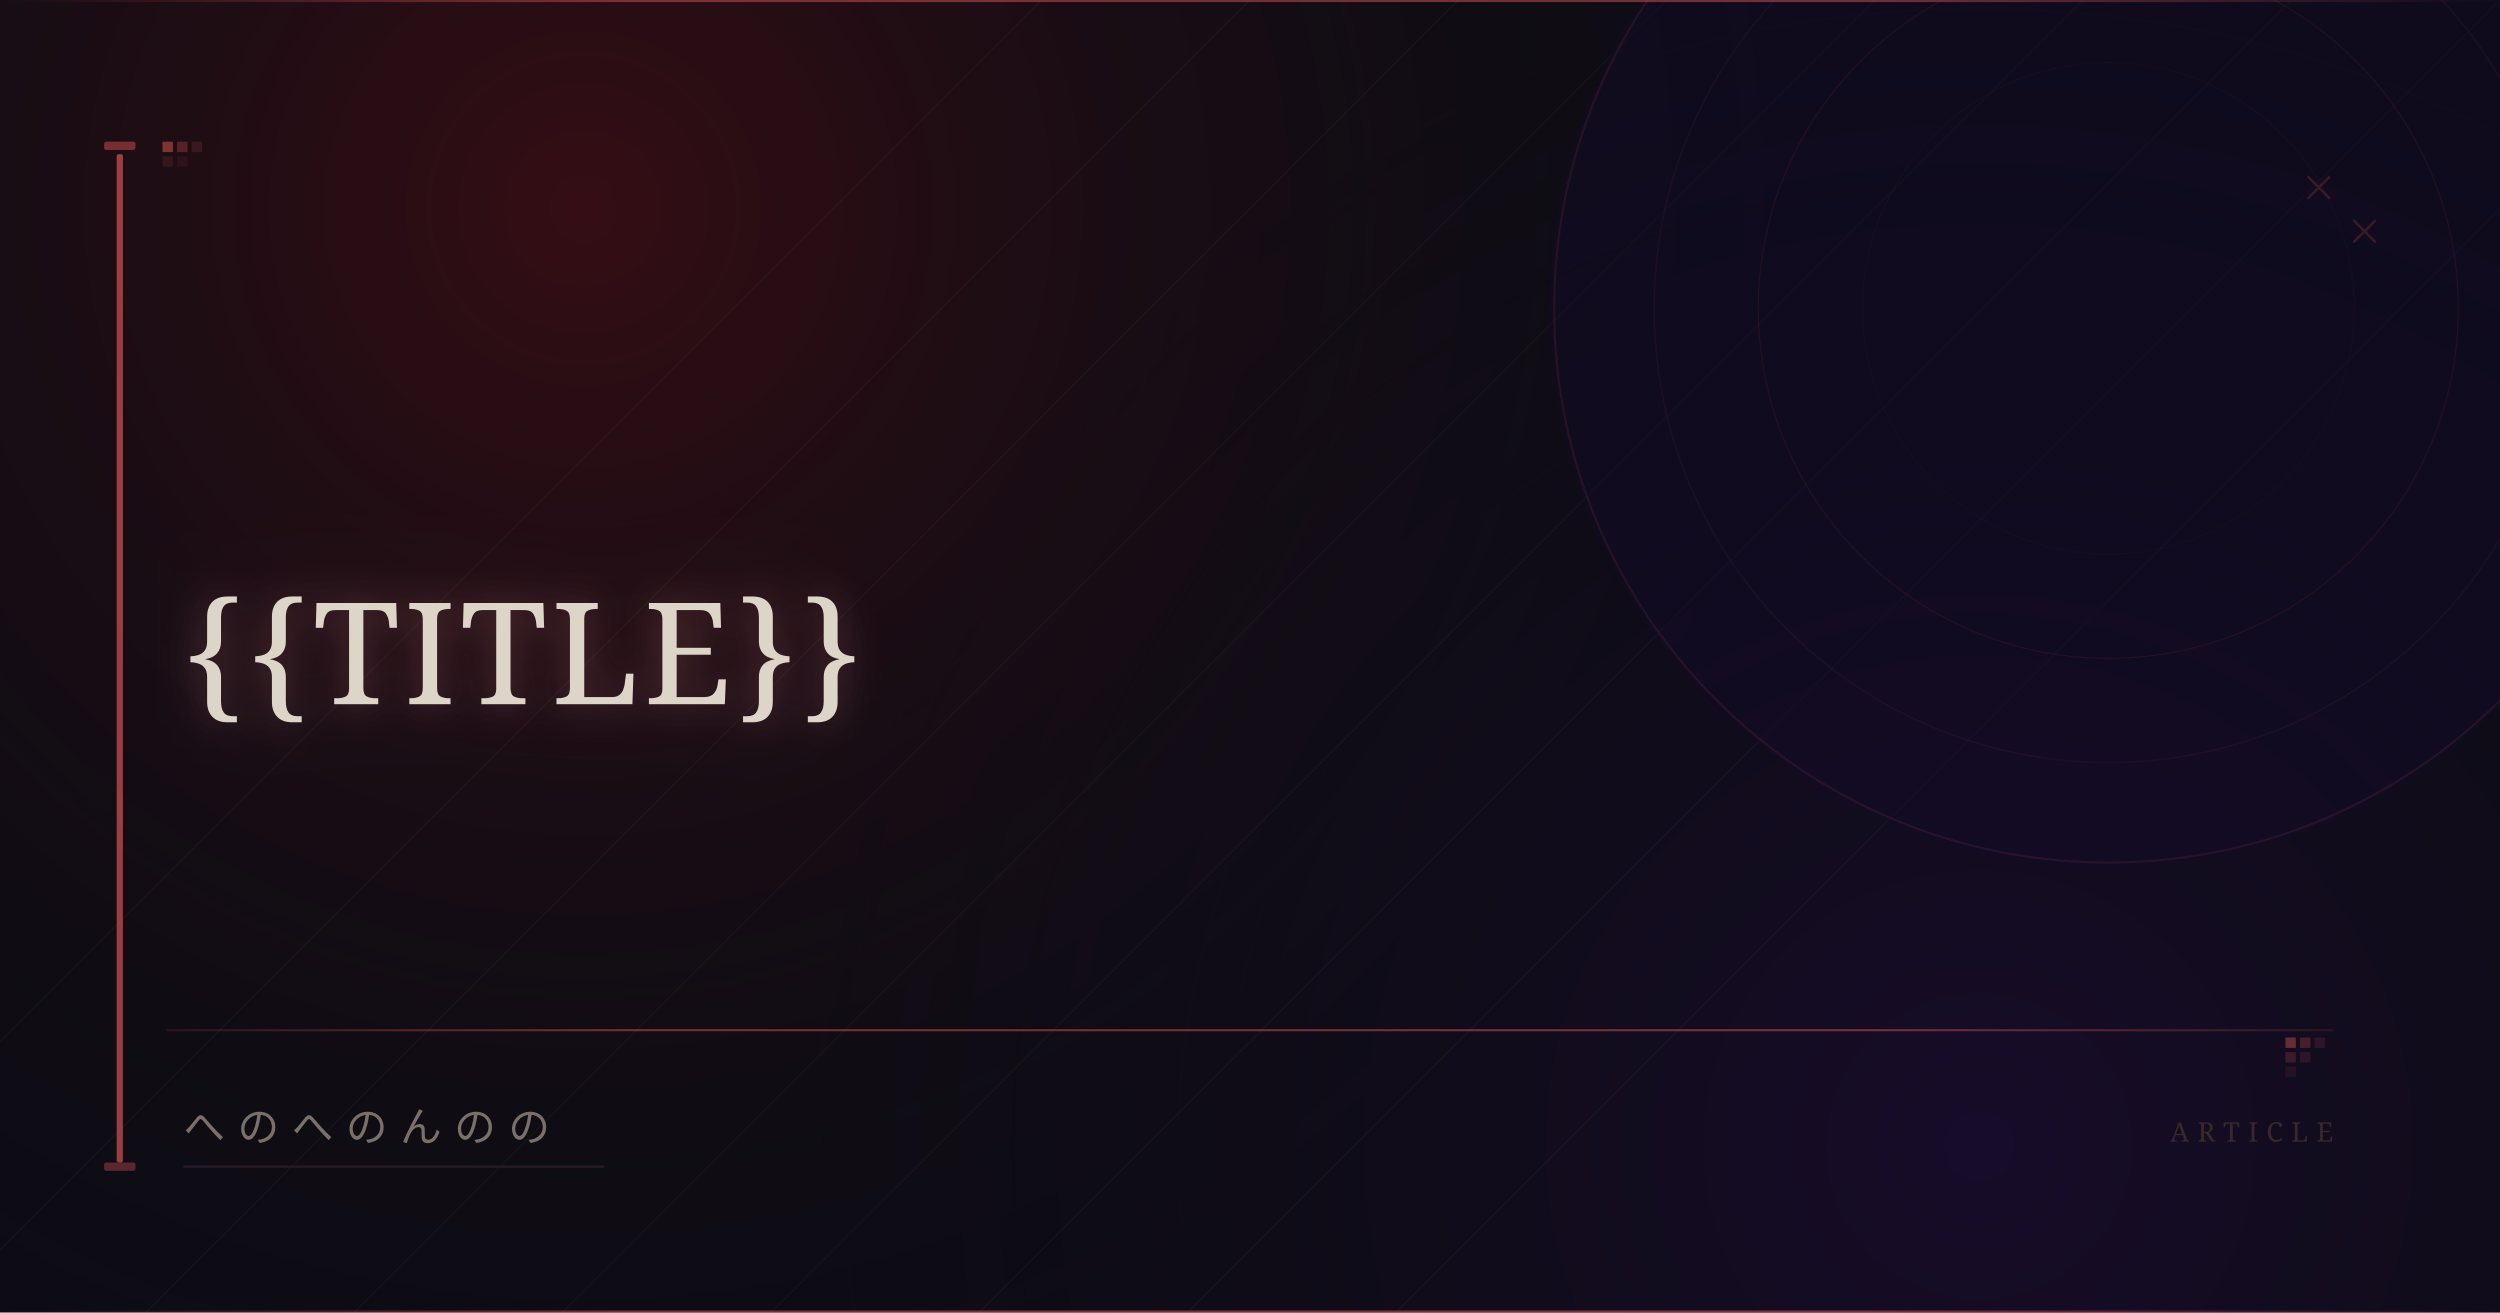
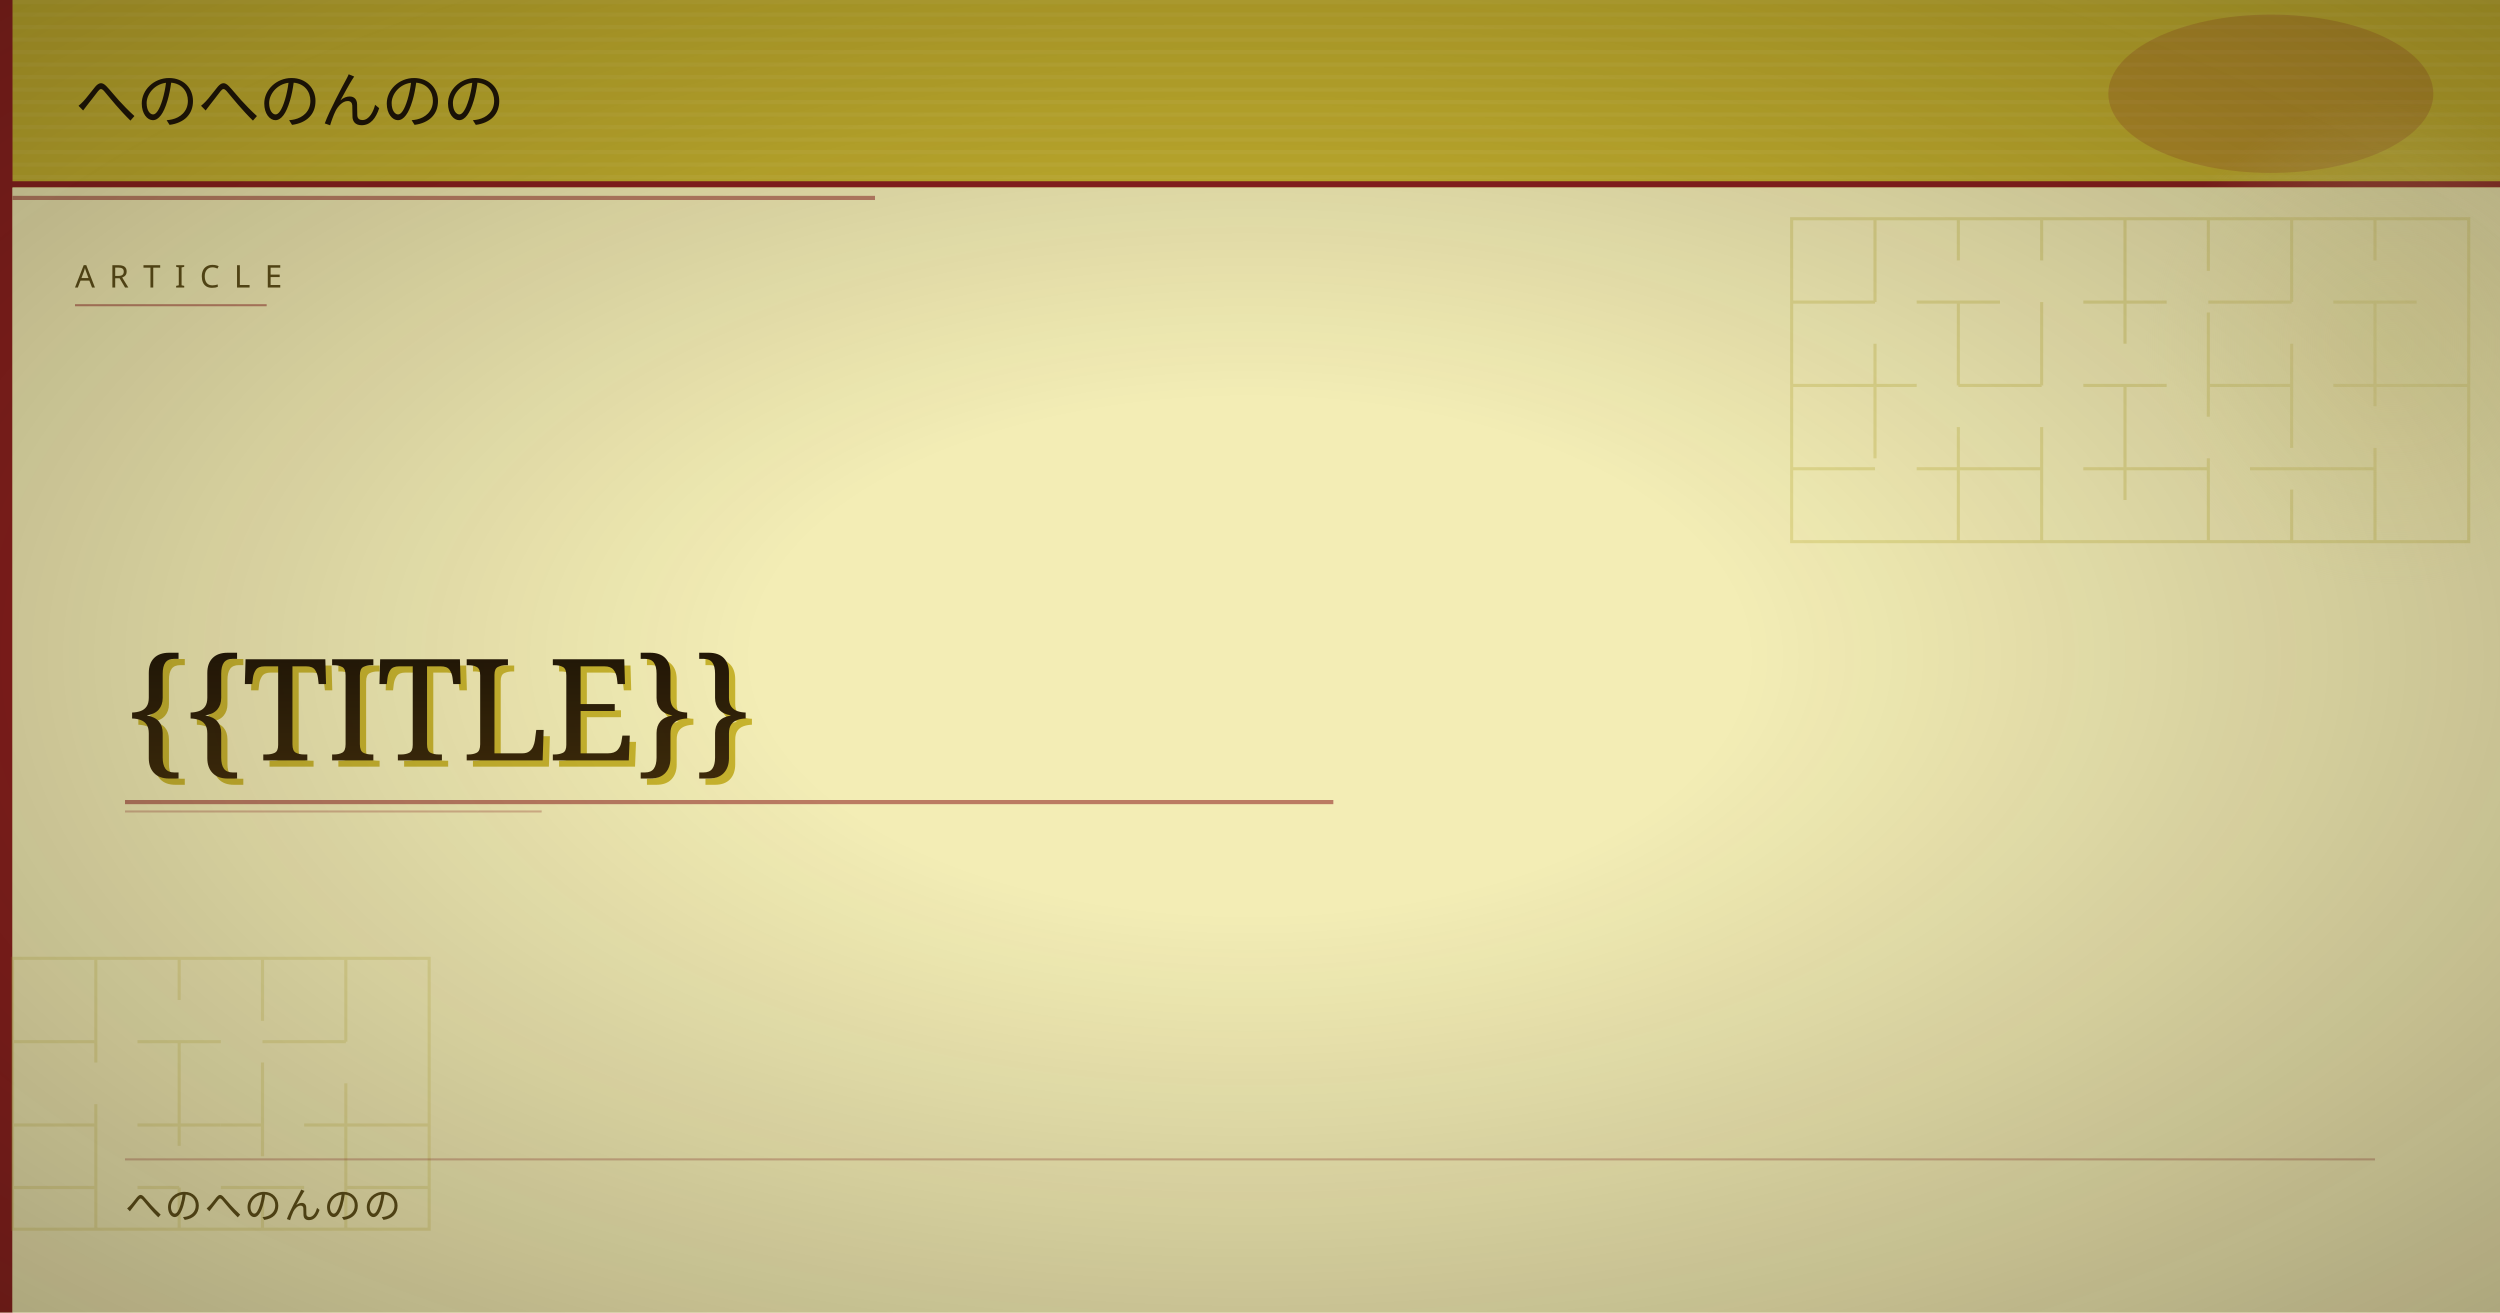
<svg xmlns="http://www.w3.org/2000/svg" width="1200" height="630" viewBox="0 0 1200 630">
  <defs>
-     <radialGradient id="g-ember" gradientUnits="userSpaceOnUse" cx="280" cy="100" r="600">
-       <stop offset="0%" stop-color="#5a0f14" stop-opacity="0.52" />
-       <stop offset="100%" stop-color="#0d0c14" stop-opacity="0" />
+     <radialGradient id="vign" cx="50%" cy="50%" r="70%">
+       <stop offset="28%" stop-color="#1a1206" stop-opacity="0" />
+       <stop offset="100%" stop-color="#1a1206" stop-opacity="0.32" />
    </radialGradient>
-     <radialGradient id="g-void" gradientUnits="userSpaceOnUse" cx="950" cy="550" r="580">
-       <stop offset="0%" stop-color="#1e0c37" stop-opacity="0.62" />
-       <stop offset="100%" stop-color="#0d0c14" stop-opacity="0" />
+     <radialGradient id="echo" cx="50%" cy="50%" r="50%">
+       <stop offset="0%" stop-color="#e9e19c" stop-opacity="0.52" />
+       <stop offset="100%" stop-color="#e9e19c" stop-opacity="0" />
    </radialGradient>
-     <linearGradient id="g-hr" gradientUnits="userSpaceOnUse" x1="0" y1="0" x2="1200" y2="0">
-       <stop offset="0%" stop-color="#cf5050" stop-opacity="0" />
-       <stop offset="25%" stop-color="#cf5050" stop-opacity="0.52" />
-       <stop offset="75%" stop-color="#cf5050" stop-opacity="0.52" />
-       <stop offset="100%" stop-color="#cf5050" stop-opacity="0" />
+     <linearGradient id="titleGrad" x1="0" y1="298" x2="0" y2="372" gradientUnits="userSpaceOnUse">
+       <stop offset="0%" stop-color="#1a1206" />
+       <stop offset="100%" stop-color="#3d2a0a" />
    </linearGradient>
-     <filter id="f-glow" x="-8%" y="-60%" width="116%" height="220%">
-       <feGaussianBlur in="SourceGraphic" stdDeviation="9" result="b" />
-       <feColorMatrix in="b" type="matrix" values="0 0 0 0 0.81  0 0 0 0 0.31  0 0 0 0 0.31  0 0 0 0.28 0" result="c" />
-       <feMerge>
-         <feMergeNode in="c" />
-         <feMergeNode in="SourceGraphic" />
-       </feMerge>
-     </filter>
-     <filter id="f-blur" x="-5%" y="-150%" width="110%" height="400%">
-       <feGaussianBlur in="SourceGraphic" stdDeviation="22" />
-     </filter>
  </defs>
-   <rect width="1200" height="630" fill="#0d0c14" />
-   <rect width="1200" height="630" fill="url(#g-ember)" />
-   <rect width="1200" height="630" fill="url(#g-void)" />
-   <g stroke="#ddd5c8" stroke-width="0.6" opacity="0.032">
-     <line x1="-130" y1="630" x2="700" y2="-200" />
-     <line x1="-30" y1="630" x2="800" y2="-200" />
-     <line x1="70" y1="630" x2="900" y2="-200" />
-     <line x1="170" y1="630" x2="1000" y2="-200" />
-     <line x1="270" y1="630" x2="1100" y2="-200" />
-     <line x1="370" y1="630" x2="1200" y2="-200" />
-     <line x1="470" y1="630" x2="1300" y2="-200" />
-     <line x1="570" y1="630" x2="1400" y2="-200" />
-     <line x1="670" y1="630" x2="1500" y2="-200" />
+   <rect width="1200" height="630" fill="#e9e19c" />
+   <rect x="0" y="0" width="1200" height="90" fill="#c8b42e" />
+   <rect x="0" y="0" width="1200" height="2" fill="white" opacity="0.05" />
+   <rect x="0" y="6" width="1200" height="2" fill="white" opacity="0.05" />
+   <rect x="0" y="12" width="1200" height="2" fill="white" opacity="0.05" />
+   <rect x="0" y="18" width="1200" height="2" fill="white" opacity="0.05" />
+   <rect x="0" y="24" width="1200" height="2" fill="white" opacity="0.05" />
+   <rect x="0" y="30" width="1200" height="2" fill="white" opacity="0.05" />
+   <rect x="0" y="36" width="1200" height="2" fill="white" opacity="0.05" />
+   <rect x="0" y="42" width="1200" height="2" fill="white" opacity="0.05" />
+   <rect x="0" y="48" width="1200" height="2" fill="white" opacity="0.05" />
+   <rect x="0" y="54" width="1200" height="2" fill="white" opacity="0.05" />
+   <rect x="0" y="60" width="1200" height="2" fill="white" opacity="0.05" />
+   <rect x="0" y="66" width="1200" height="2" fill="white" opacity="0.05" />
+   <rect x="0" y="72" width="1200" height="2" fill="white" opacity="0.05" />
+   <rect x="0" y="78" width="1200" height="2" fill="white" opacity="0.05" />
+   <rect x="0" y="84" width="1200" height="2" fill="white" opacity="0.05" />
+   <ellipse cx="1090" cy="45" rx="78" ry="38" fill="#8c1e1e" opacity="0.21" />
+   <text x="36" y="59" font-family="serif" font-size="30" fill="#1a1206" letter-spacing="-0.02em">へのへのんのの</text>
+   <rect x="0" y="87" width="1200" height="3" fill="#8c1e1e" />
+   <rect x="0" y="0" width="6" height="630" fill="#8c1e1e" />
+   <rect x="6" y="90" width="1194" height="540" fill="#f3edb5" />
+   <g fill="none" stroke="#b8a828" stroke-width="1.5" opacity="0.28">
+     <rect x="860" y="105" width="325" height="155" />
+     <line x1="900" y1="105" x2="900" y2="145" />
+     <line x1="900" y1="165" x2="900" y2="220" />
+     <line x1="940" y1="105" x2="940" y2="125" />
+     <line x1="940" y1="145" x2="940" y2="185" />
+     <line x1="940" y1="205" x2="940" y2="260" />
+     <line x1="980" y1="105" x2="980" y2="125" />
+     <line x1="980" y1="145" x2="980" y2="185" />
+     <line x1="980" y1="205" x2="980" y2="260" />
+     <line x1="1020" y1="105" x2="1020" y2="165" />
+     <line x1="1020" y1="185" x2="1020" y2="240" />
+     <line x1="1060" y1="105" x2="1060" y2="130" />
+     <line x1="1060" y1="150" x2="1060" y2="200" />
+     <line x1="1060" y1="220" x2="1060" y2="260" />
+     <line x1="1100" y1="105" x2="1100" y2="145" />
+     <line x1="1100" y1="165" x2="1100" y2="215" />
+     <line x1="1100" y1="235" x2="1100" y2="260" />
+     <line x1="1140" y1="105" x2="1140" y2="125" />
+     <line x1="1140" y1="145" x2="1140" y2="195" />
+     <line x1="1140" y1="215" x2="1140" y2="260" />
+     <line x1="860" y1="145" x2="900" y2="145" />
+     <line x1="920" y1="145" x2="960" y2="145" />
+     <line x1="1000" y1="145" x2="1040" y2="145" />
+     <line x1="1060" y1="145" x2="1100" y2="145" />
+     <line x1="1120" y1="145" x2="1160" y2="145" />
+     <line x1="860" y1="185" x2="920" y2="185" />
+     <line x1="940" y1="185" x2="980" y2="185" />
+     <line x1="1000" y1="185" x2="1040" y2="185" />
+     <line x1="1060" y1="185" x2="1100" y2="185" />
+     <line x1="1120" y1="185" x2="1185" y2="185" />
+     <line x1="860" y1="225" x2="900" y2="225" />
+     <line x1="920" y1="225" x2="980" y2="225" />
+     <line x1="1000" y1="225" x2="1060" y2="225" />
+     <line x1="1080" y1="225" x2="1140" y2="225" />
  </g>
-   <circle cx="1012" cy="148" r="268" fill="#12082a" opacity="0.44" />
-   <circle cx="1012" cy="148" r="266" fill="none" stroke="#cf5050" stroke-width="1" opacity="0.11" />
-   <circle cx="1012" cy="148" r="218" fill="none" stroke="#cf5050" stroke-width="0.7" opacity="0.07" />
-   <circle cx="1012" cy="148" r="168" fill="none" stroke="#9a3030" stroke-width="0.6" opacity="0.13" />
-   <circle cx="1012" cy="148" r="118" fill="none" stroke="#6a1a1a" stroke-width="0.5" opacity="0.10" />
-   <rect x="0" y="0" width="1200" height="1" fill="url(#g-hr)" />
-   <rect x="56" y="74" width="3" height="484" rx="1" fill="#cf5050" opacity="0.72" />
-   <rect x="50" y="68" width="15" height="4" rx="1" fill="#cf5050" opacity="0.50" />
-   <rect x="50" y="558" width="15" height="4" rx="1" fill="#cf5050" opacity="0.40" />
-   <g fill="#cf5050">
-     <rect x="78" y="68" width="5" height="5" opacity="0.55" />
-     <rect x="85" y="68" width="5" height="5" opacity="0.32" />
-     <rect x="92" y="68" width="5" height="5" opacity="0.16" />
-     <rect x="78" y="75" width="5" height="5" opacity="0.13" />
-     <rect x="85" y="75" width="5" height="5" opacity="0.08" />
-     <rect x="1097" y="498" width="5" height="5" opacity="0.45" />
-     <rect x="1104" y="498" width="5" height="5" opacity="0.28" />
-     <rect x="1111" y="498" width="5" height="5" opacity="0.14" />
-     <rect x="1097" y="505" width="5" height="5" opacity="0.22" />
-     <rect x="1104" y="505" width="5" height="5" opacity="0.14" />
-     <rect x="1097" y="512" width="5" height="5" opacity="0.10" />
+   <g fill="none" stroke="#b8a828" stroke-width="1.5" opacity="0.22">
+     <rect x="6" y="460" width="200" height="130" />
+     <line x1="46" y1="460" x2="46" y2="510" />
+     <line x1="46" y1="530" x2="46" y2="590" />
+     <line x1="86" y1="460" x2="86" y2="480" />
+     <line x1="86" y1="500" x2="86" y2="550" />
+     <line x1="86" y1="570" x2="86" y2="590" />
+     <line x1="126" y1="460" x2="126" y2="490" />
+     <line x1="126" y1="510" x2="126" y2="555" />
+     <line x1="126" y1="575" x2="126" y2="590" />
+     <line x1="166" y1="460" x2="166" y2="500" />
+     <line x1="166" y1="520" x2="166" y2="590" />
+     <line x1="6" y1="500" x2="46" y2="500" />
+     <line x1="66" y1="500" x2="106" y2="500" />
+     <line x1="126" y1="500" x2="166" y2="500" />
+     <line x1="6" y1="540" x2="46" y2="540" />
+     <line x1="66" y1="540" x2="106" y2="540" />
+     <line x1="106" y1="540" x2="126" y2="540" />
+     <line x1="146" y1="540" x2="206" y2="540" />
+     <line x1="6" y1="570" x2="46" y2="570" />
+     <line x1="66" y1="570" x2="86" y2="570" />
+     <line x1="106" y1="570" x2="146" y2="570" />
+     <line x1="166" y1="570" x2="206" y2="570" />
  </g>
-   <g stroke="#cf5050" stroke-width="1.2" opacity="0.21" stroke-linecap="round">
-     <line x1="1108" y1="85" x2="1118" y2="95" />
-     <line x1="1118" y1="85" x2="1108" y2="95" />
-     <line x1="1130" y1="106" x2="1140" y2="116" />
-     <line x1="1140" y1="106" x2="1130" y2="116" />
-   </g>
-   <rect x="80" y="494" width="1040" height="1" fill="url(#g-hr)" />
-   <rect x="0" y="629" width="1200" height="1" fill="url(#g-hr)" />
-   <text x="88" y="338" font-family="serif" font-size="68" fill="#cf5050" opacity="0.17" filter="url(#f-blur)">{{TITLE}}</text>
-   <text x="88" y="338" font-family="serif" font-size="68" fill="#ddd5c8" letter-spacing="2" filter="url(#f-glow)">{{TITLE}}</text>
-   <text x="88" y="548" font-family="serif" font-size="20" fill="#7a7068" letter-spacing="6">へのへのんのの</text>
-   <line x1="88" y1="560" x2="290" y2="560" stroke="#2a1a28" stroke-width="1" />
-   <text x="1120" y="548" font-family="serif" font-size="13" fill="#3a2828" text-anchor="end" letter-spacing="4">ARTICLE</text>
+   <line x1="6" y1="95" x2="420" y2="95" stroke="#8c1e1e" stroke-width="2" opacity="0.52" />
+   <circle cx="1148" cy="165" r="118" fill="url(#echo)" />
+   <text x="36" y="138" font-family="sans-serif" font-size="15" fill="#5c4e18" letter-spacing="0.10em">A R T I C L E</text>
+   <rect x="36" y="146" width="92" height="1" fill="#8c1e1e" opacity="0.50" />
+   <text x="63" y="368" font-family="serif" font-size="68" fill="#c8b42e" letter-spacing="-0.015em">{{TITLE}}</text>
+   <text x="60" y="365" font-family="serif" font-size="68" fill="url(#titleGrad)" letter-spacing="-0.015em">{{TITLE}}</text>
+   <rect x="60" y="384" width="580" height="2" fill="#8c1e1e" opacity="0.55" />
+   <rect x="60" y="389" width="200" height="1" fill="#8c1e1e" opacity="0.28" />
+   <rect x="60" y="556" width="1080" height="1" fill="#8c1e1e" opacity="0.28" />
+   <text x="60" y="585" font-family="serif" font-size="18" fill="#5c4e18" letter-spacing="0.06em">へのへのんのの</text>
+   <rect width="1200" height="630" fill="url(#vign)" />
</svg>
